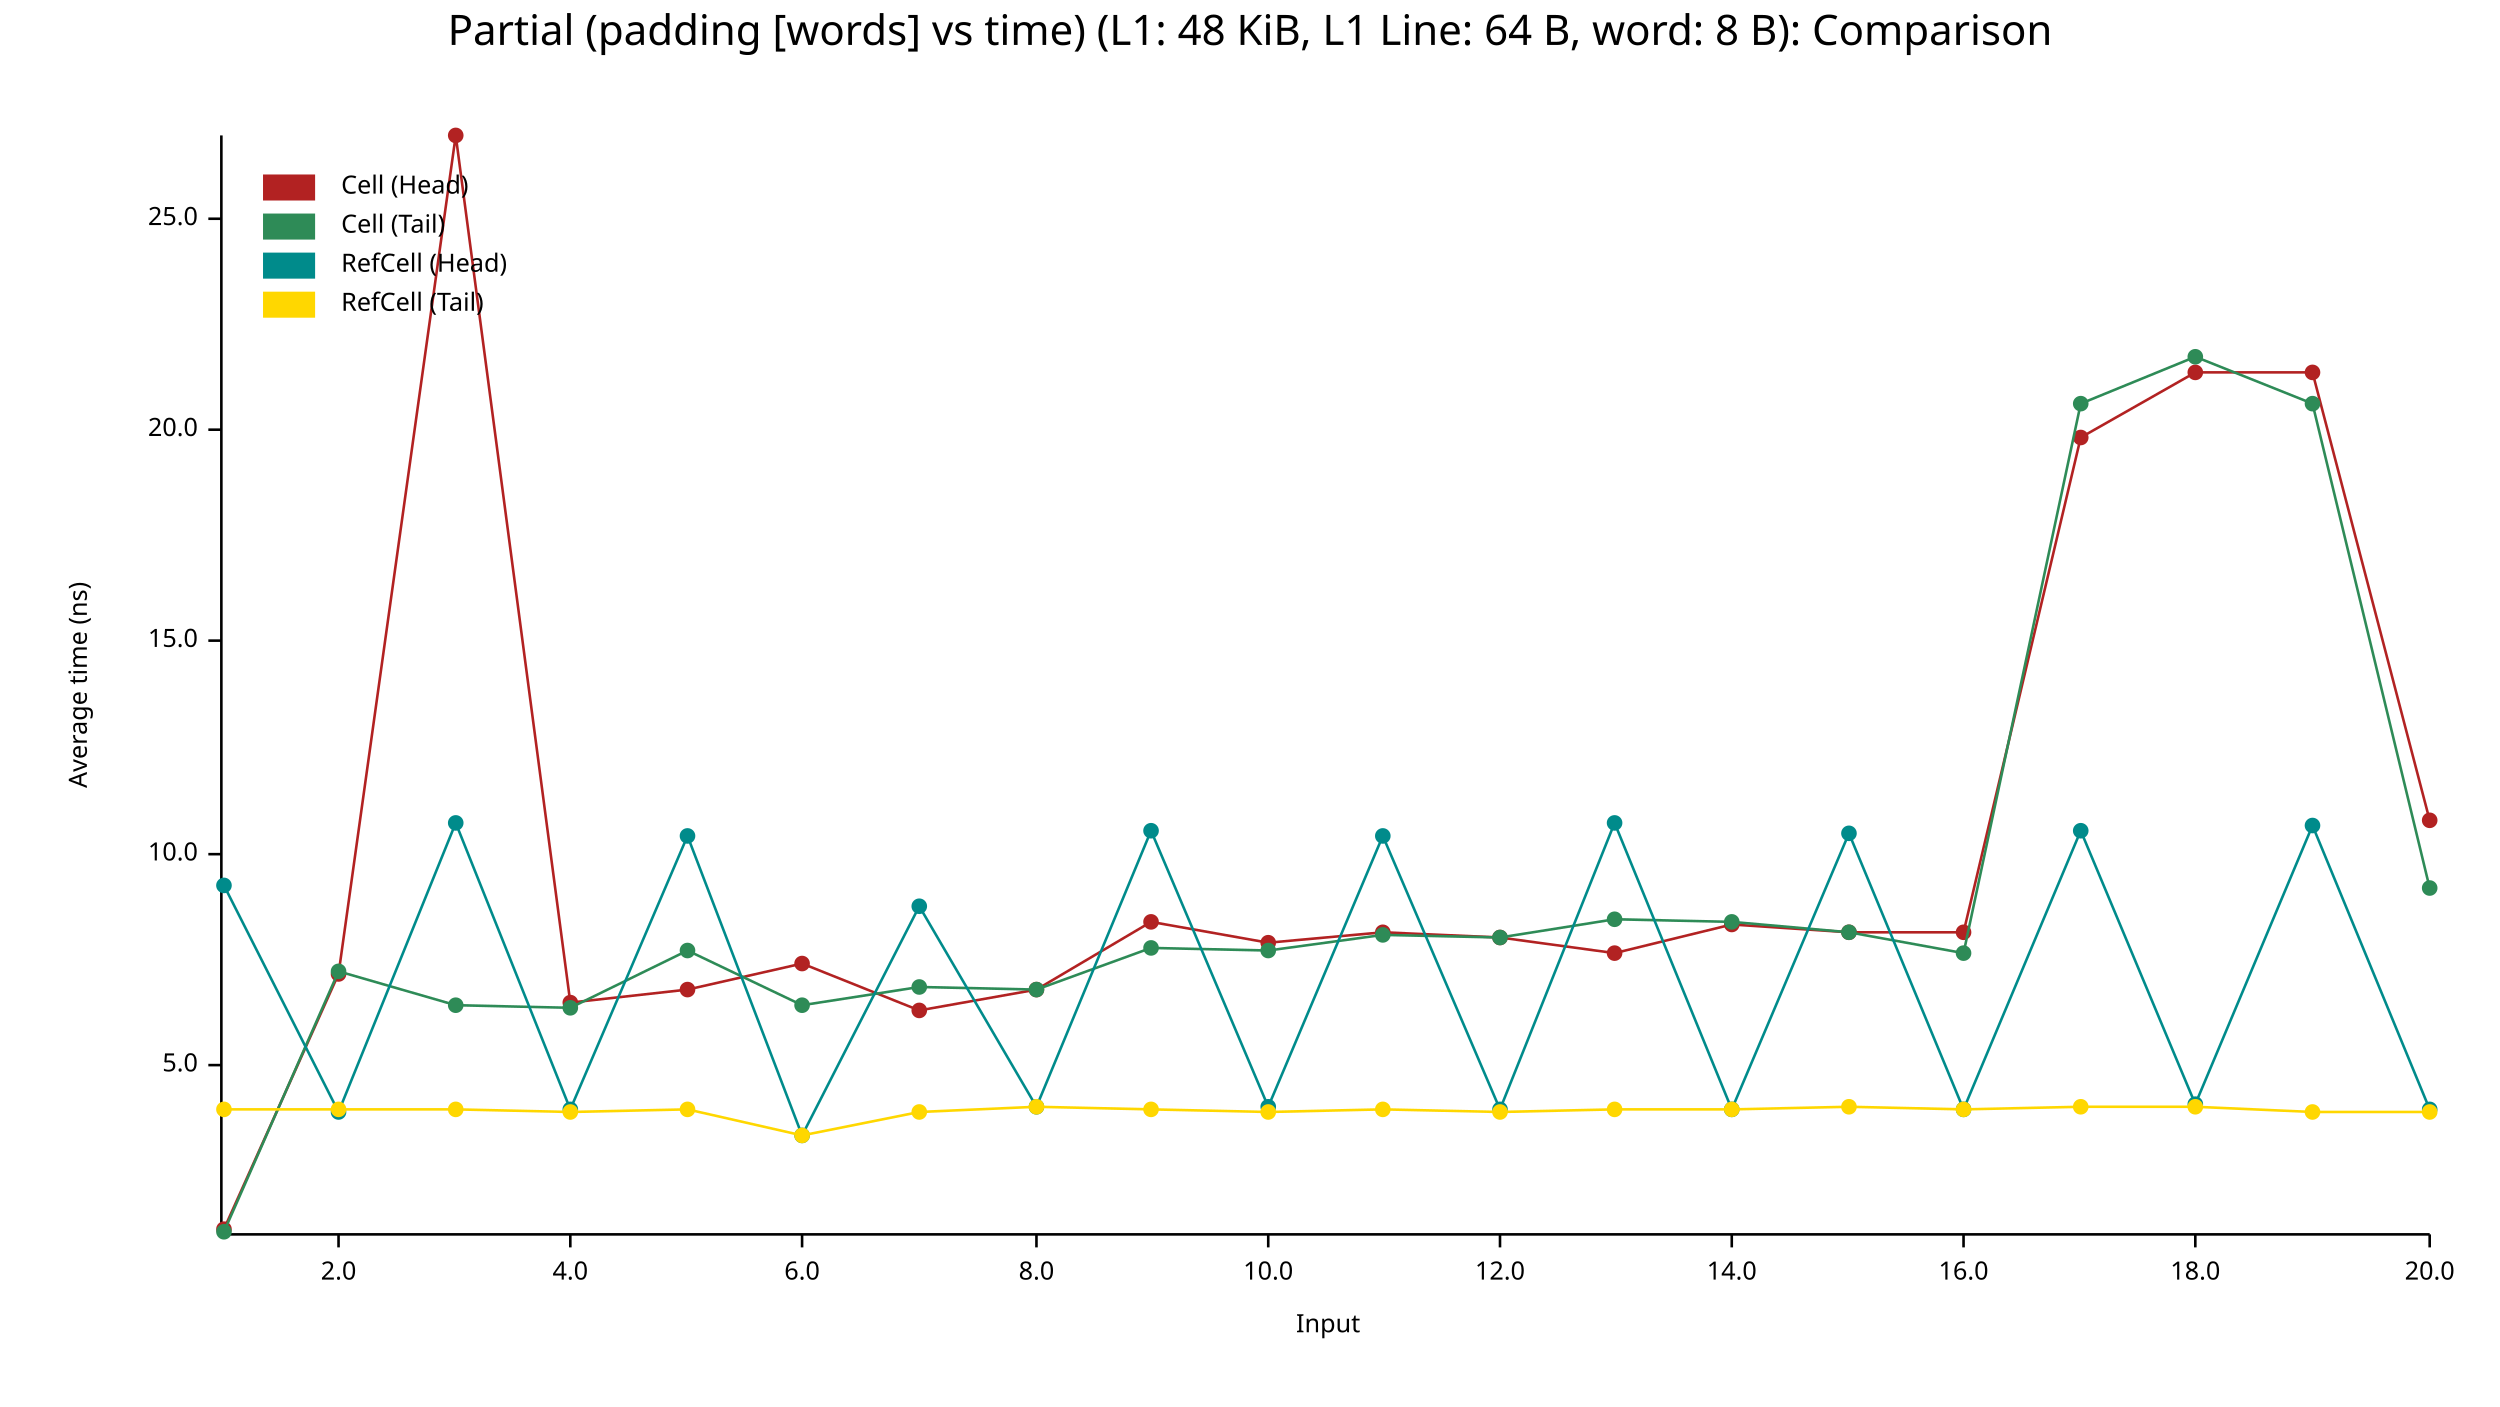
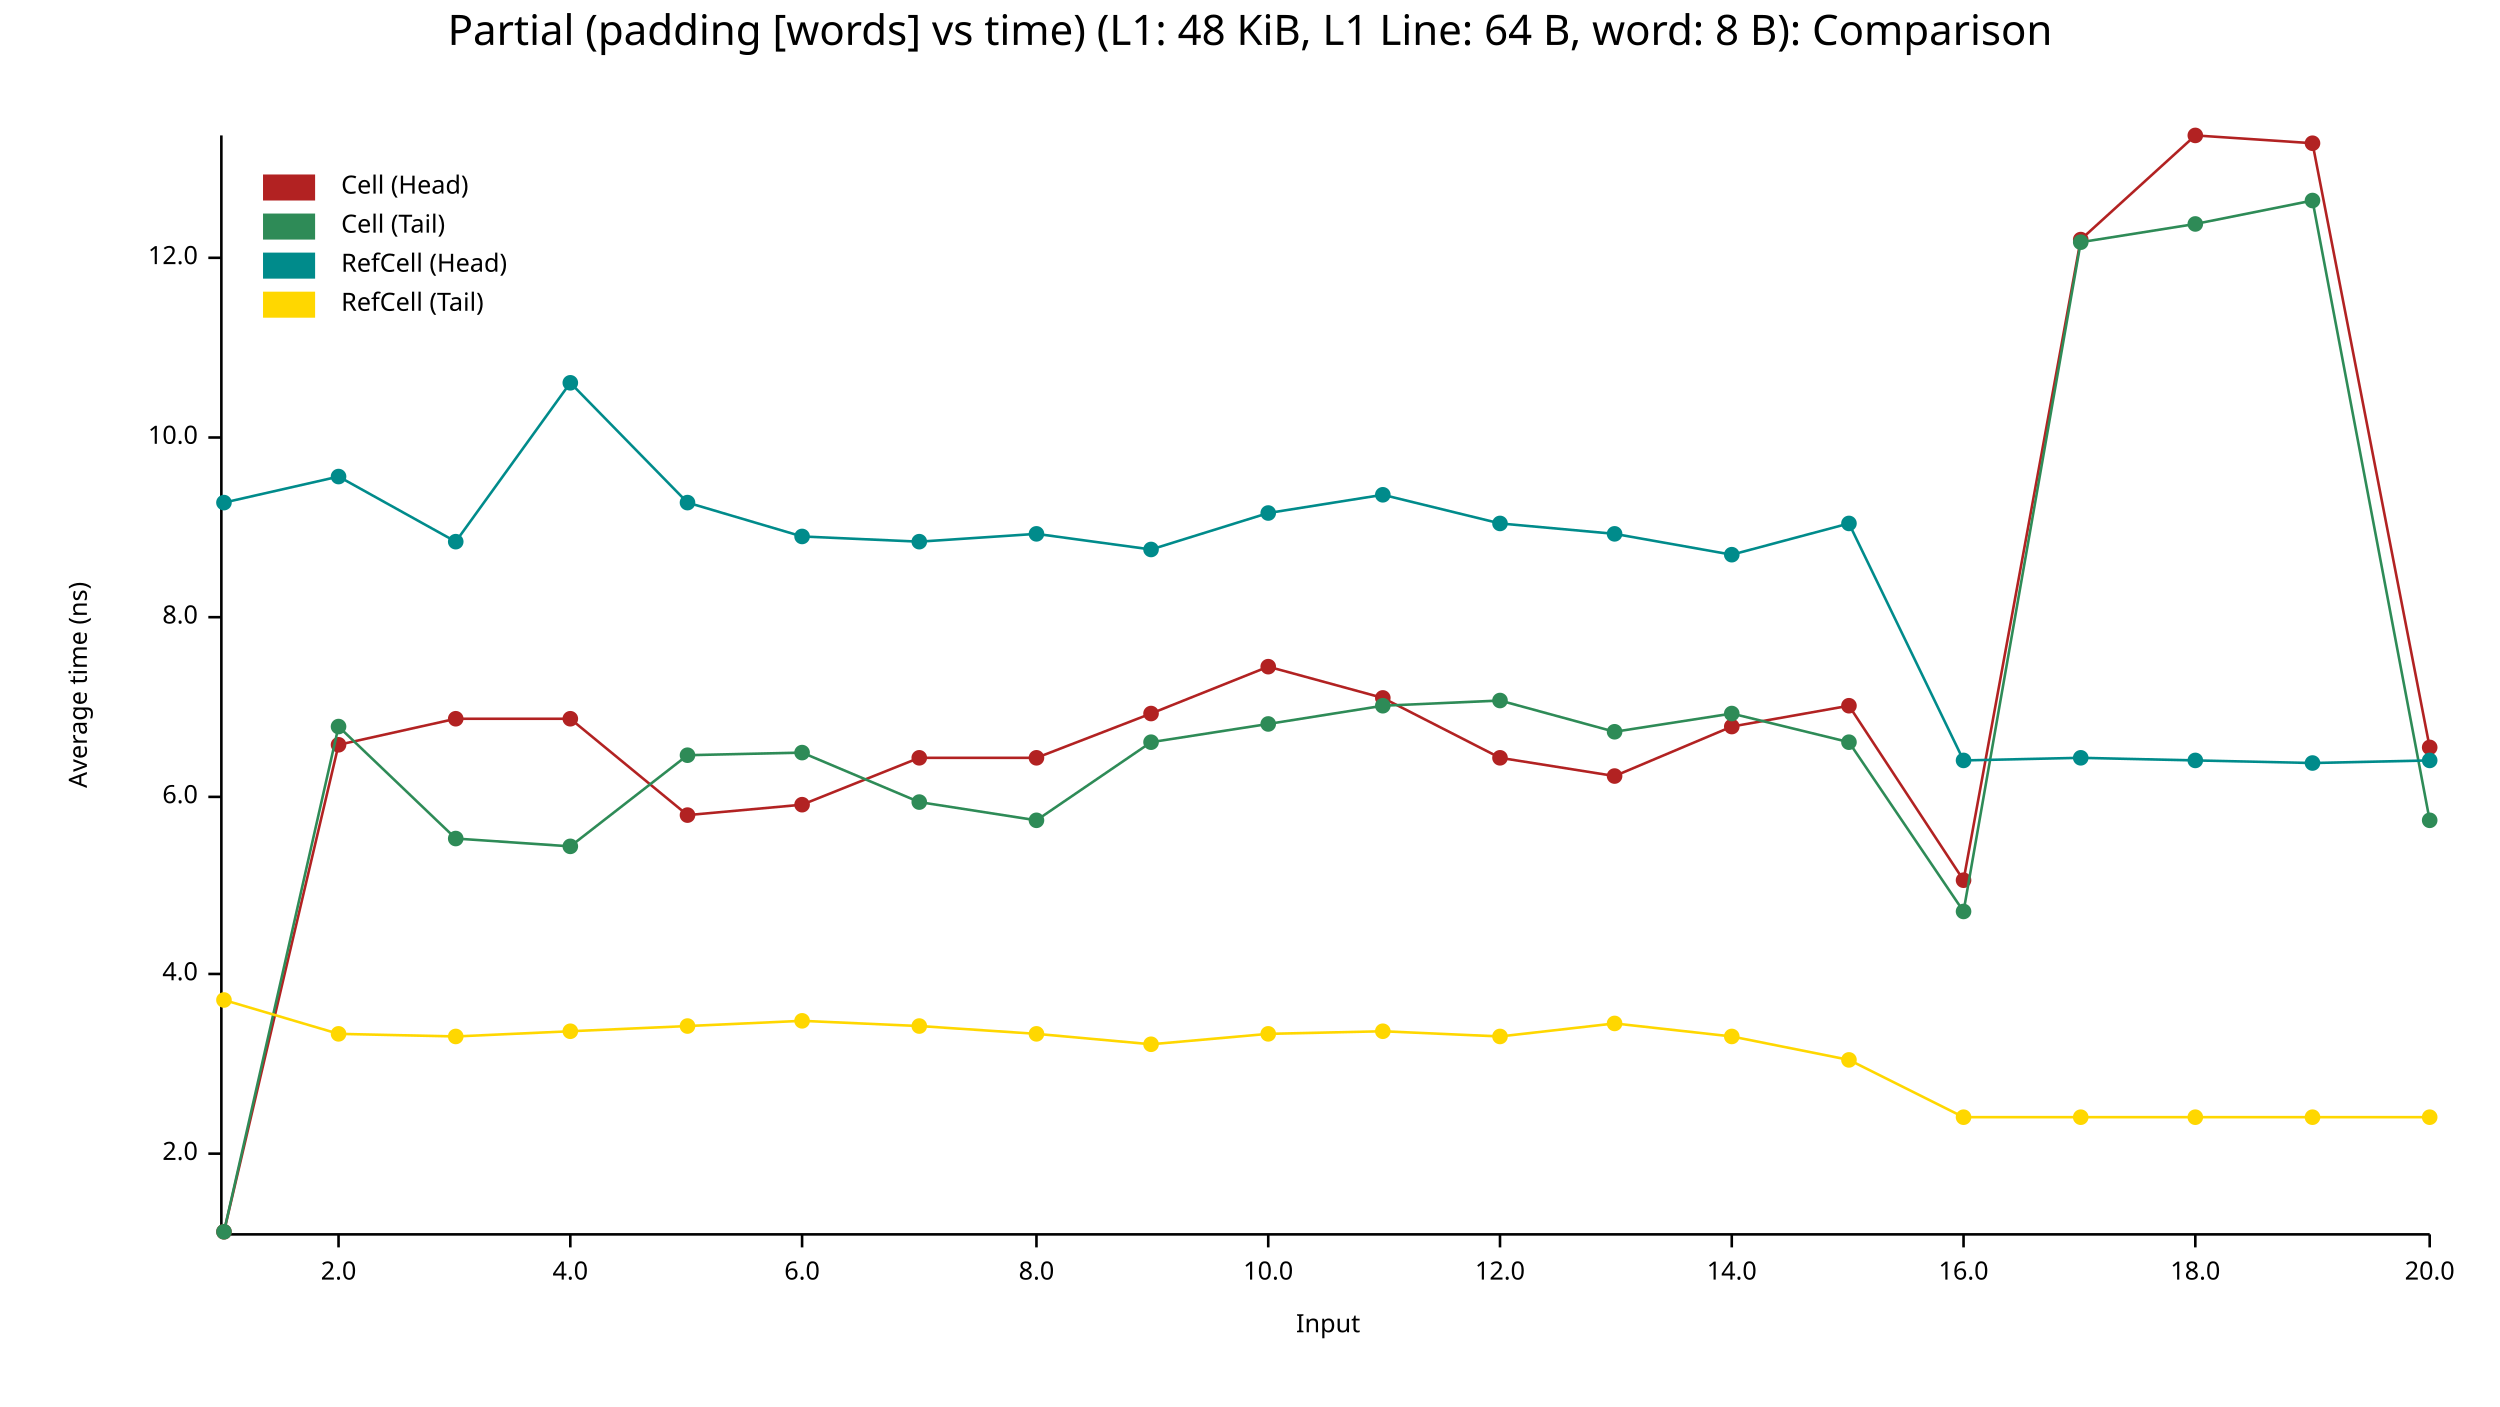
<svg xmlns="http://www.w3.org/2000/svg" width="960" height="540" viewBox="0 0 960 540">
  <text x="480" y="5" dy="0.76em" text-anchor="middle" font-family="sans-serif" font-size="16.129" opacity="1" fill="#000000">
Partial (padding [words] vs time) (L1: 48 KiB, L1 Line: 64 B, word: 8 B): Comparison
</text>
  <text x="26" y="263" dy="0.76em" text-anchor="middle" font-family="sans-serif" font-size="9.677" opacity="1" fill="#000000" transform="rotate(270, 26, 263)">
Average time (ns)
</text>
  <text x="510" y="514" dy="-0.5ex" text-anchor="middle" font-family="sans-serif" font-size="9.677" opacity="1" fill="#000000">
Input
</text>
  <polyline fill="none" opacity="1" stroke="#000000" stroke-width="1" points="85,52 85,473 " />
-   <text x="76" y="409" dy="0.5ex" text-anchor="end" font-family="sans-serif" font-size="9.677" opacity="1" fill="#000000">
- 5.0
+   <text x="76" y="443" dy="0.5ex" text-anchor="end" font-family="sans-serif" font-size="9.677" opacity="1" fill="#000000">
+ 2.0
</text>
-   <polyline fill="none" opacity="1" stroke="#000000" stroke-width="1" points="80,409 85,409 " />
-   <text x="76" y="328" dy="0.5ex" text-anchor="end" font-family="sans-serif" font-size="9.677" opacity="1" fill="#000000">
+   <polyline fill="none" opacity="1" stroke="#000000" stroke-width="1" points="80,443 85,443 " />
+   <text x="76" y="374" dy="0.5ex" text-anchor="end" font-family="sans-serif" font-size="9.677" opacity="1" fill="#000000">
+ 4.0
+ </text>
+   <polyline fill="none" opacity="1" stroke="#000000" stroke-width="1" points="80,374 85,374 " />
+   <text x="76" y="306" dy="0.5ex" text-anchor="end" font-family="sans-serif" font-size="9.677" opacity="1" fill="#000000">
+ 6.0
+ </text>
+   <polyline fill="none" opacity="1" stroke="#000000" stroke-width="1" points="80,306 85,306 " />
+   <text x="76" y="237" dy="0.5ex" text-anchor="end" font-family="sans-serif" font-size="9.677" opacity="1" fill="#000000">
+ 8.0
+ </text>
+   <polyline fill="none" opacity="1" stroke="#000000" stroke-width="1" points="80,237 85,237 " />
+   <text x="76" y="168" dy="0.5ex" text-anchor="end" font-family="sans-serif" font-size="9.677" opacity="1" fill="#000000">
10.0
</text>
-   <polyline fill="none" opacity="1" stroke="#000000" stroke-width="1" points="80,328 85,328 " />
-   <text x="76" y="246" dy="0.5ex" text-anchor="end" font-family="sans-serif" font-size="9.677" opacity="1" fill="#000000">
- 15.0
+   <polyline fill="none" opacity="1" stroke="#000000" stroke-width="1" points="80,168 85,168 " />
+   <text x="76" y="99" dy="0.5ex" text-anchor="end" font-family="sans-serif" font-size="9.677" opacity="1" fill="#000000">
+ 12.0
</text>
-   <polyline fill="none" opacity="1" stroke="#000000" stroke-width="1" points="80,246 85,246 " />
-   <text x="76" y="165" dy="0.5ex" text-anchor="end" font-family="sans-serif" font-size="9.677" opacity="1" fill="#000000">
- 20.0
- </text>
-   <polyline fill="none" opacity="1" stroke="#000000" stroke-width="1" points="80,165 85,165 " />
-   <text x="76" y="84" dy="0.5ex" text-anchor="end" font-family="sans-serif" font-size="9.677" opacity="1" fill="#000000">
- 25.0
- </text>
-   <polyline fill="none" opacity="1" stroke="#000000" stroke-width="1" points="80,84 85,84 " />
+   <polyline fill="none" opacity="1" stroke="#000000" stroke-width="1" points="80,99 85,99 " />
  <polyline fill="none" opacity="1" stroke="#000000" stroke-width="1" points="86,474 933,474 " />
  <text x="130" y="484" dy="0.76em" text-anchor="middle" font-family="sans-serif" font-size="9.677" opacity="1" fill="#000000">
2.0
</text>
  <polyline fill="none" opacity="1" stroke="#000000" stroke-width="1" points="130,474 130,479 " />
  <text x="219" y="484" dy="0.76em" text-anchor="middle" font-family="sans-serif" font-size="9.677" opacity="1" fill="#000000">
4.0
</text>
  <polyline fill="none" opacity="1" stroke="#000000" stroke-width="1" points="219,474 219,479 " />
  <text x="308" y="484" dy="0.76em" text-anchor="middle" font-family="sans-serif" font-size="9.677" opacity="1" fill="#000000">
6.0
</text>
  <polyline fill="none" opacity="1" stroke="#000000" stroke-width="1" points="308,474 308,479 " />
  <text x="398" y="484" dy="0.76em" text-anchor="middle" font-family="sans-serif" font-size="9.677" opacity="1" fill="#000000">
8.0
</text>
  <polyline fill="none" opacity="1" stroke="#000000" stroke-width="1" points="398,474 398,479 " />
  <text x="487" y="484" dy="0.76em" text-anchor="middle" font-family="sans-serif" font-size="9.677" opacity="1" fill="#000000">
10.0
</text>
  <polyline fill="none" opacity="1" stroke="#000000" stroke-width="1" points="487,474 487,479 " />
  <text x="576" y="484" dy="0.76em" text-anchor="middle" font-family="sans-serif" font-size="9.677" opacity="1" fill="#000000">
12.0
</text>
  <polyline fill="none" opacity="1" stroke="#000000" stroke-width="1" points="576,474 576,479 " />
  <text x="665" y="484" dy="0.76em" text-anchor="middle" font-family="sans-serif" font-size="9.677" opacity="1" fill="#000000">
14.0
</text>
  <polyline fill="none" opacity="1" stroke="#000000" stroke-width="1" points="665,474 665,479 " />
  <text x="754" y="484" dy="0.76em" text-anchor="middle" font-family="sans-serif" font-size="9.677" opacity="1" fill="#000000">
16.0
</text>
  <polyline fill="none" opacity="1" stroke="#000000" stroke-width="1" points="754,474 754,479 " />
  <text x="843" y="484" dy="0.76em" text-anchor="middle" font-family="sans-serif" font-size="9.677" opacity="1" fill="#000000">
18.0
</text>
  <polyline fill="none" opacity="1" stroke="#000000" stroke-width="1" points="843,474 843,479 " />
  <text x="933" y="484" dy="0.76em" text-anchor="middle" font-family="sans-serif" font-size="9.677" opacity="1" fill="#000000">
20.0
</text>
  <polyline fill="none" opacity="1" stroke="#000000" stroke-width="1" points="933,474 933,479 " />
-   <circle cx="86" cy="472" r="3" opacity="1" fill="#B22222" stroke="none" stroke-width="1" />
-   <circle cx="130" cy="374" r="3" opacity="1" fill="#B22222" stroke="none" stroke-width="1" />
-   <circle cx="175" cy="52" r="3" opacity="1" fill="#B22222" stroke="none" stroke-width="1" />
-   <circle cx="219" cy="385" r="3" opacity="1" fill="#B22222" stroke="none" stroke-width="1" />
-   <circle cx="264" cy="380" r="3" opacity="1" fill="#B22222" stroke="none" stroke-width="1" />
-   <circle cx="308" cy="370" r="3" opacity="1" fill="#B22222" stroke="none" stroke-width="1" />
-   <circle cx="353" cy="388" r="3" opacity="1" fill="#B22222" stroke="none" stroke-width="1" />
-   <circle cx="398" cy="380" r="3" opacity="1" fill="#B22222" stroke="none" stroke-width="1" />
-   <circle cx="442" cy="354" r="3" opacity="1" fill="#B22222" stroke="none" stroke-width="1" />
-   <circle cx="487" cy="362" r="3" opacity="1" fill="#B22222" stroke="none" stroke-width="1" />
-   <circle cx="531" cy="358" r="3" opacity="1" fill="#B22222" stroke="none" stroke-width="1" />
-   <circle cx="576" cy="360" r="3" opacity="1" fill="#B22222" stroke="none" stroke-width="1" />
-   <circle cx="620" cy="366" r="3" opacity="1" fill="#B22222" stroke="none" stroke-width="1" />
-   <circle cx="665" cy="355" r="3" opacity="1" fill="#B22222" stroke="none" stroke-width="1" />
-   <circle cx="710" cy="358" r="3" opacity="1" fill="#B22222" stroke="none" stroke-width="1" />
-   <circle cx="754" cy="358" r="3" opacity="1" fill="#B22222" stroke="none" stroke-width="1" />
-   <circle cx="799" cy="168" r="3" opacity="1" fill="#B22222" stroke="none" stroke-width="1" />
-   <circle cx="843" cy="143" r="3" opacity="1" fill="#B22222" stroke="none" stroke-width="1" />
-   <circle cx="888" cy="143" r="3" opacity="1" fill="#B22222" stroke="none" stroke-width="1" />
-   <circle cx="933" cy="315" r="3" opacity="1" fill="#B22222" stroke="none" stroke-width="1" />
-   <polyline fill="none" opacity="1" stroke="#B22222" stroke-width="1" points="86,472 130,374 175,52 219,385 264,380 308,370 353,388 398,380 442,354 487,362 531,358 576,360 620,366 665,355 710,358 754,358 799,168 843,143 888,143 933,315 " />
+   <circle cx="86" cy="473" r="3" opacity="1" fill="#B22222" stroke="none" stroke-width="1" />
+   <circle cx="130" cy="286" r="3" opacity="1" fill="#B22222" stroke="none" stroke-width="1" />
+   <circle cx="175" cy="276" r="3" opacity="1" fill="#B22222" stroke="none" stroke-width="1" />
+   <circle cx="219" cy="276" r="3" opacity="1" fill="#B22222" stroke="none" stroke-width="1" />
+   <circle cx="264" cy="313" r="3" opacity="1" fill="#B22222" stroke="none" stroke-width="1" />
+   <circle cx="308" cy="309" r="3" opacity="1" fill="#B22222" stroke="none" stroke-width="1" />
+   <circle cx="353" cy="291" r="3" opacity="1" fill="#B22222" stroke="none" stroke-width="1" />
+   <circle cx="398" cy="291" r="3" opacity="1" fill="#B22222" stroke="none" stroke-width="1" />
+   <circle cx="442" cy="274" r="3" opacity="1" fill="#B22222" stroke="none" stroke-width="1" />
+   <circle cx="487" cy="256" r="3" opacity="1" fill="#B22222" stroke="none" stroke-width="1" />
+   <circle cx="531" cy="268" r="3" opacity="1" fill="#B22222" stroke="none" stroke-width="1" />
+   <circle cx="576" cy="291" r="3" opacity="1" fill="#B22222" stroke="none" stroke-width="1" />
+   <circle cx="620" cy="298" r="3" opacity="1" fill="#B22222" stroke="none" stroke-width="1" />
+   <circle cx="665" cy="279" r="3" opacity="1" fill="#B22222" stroke="none" stroke-width="1" />
+   <circle cx="710" cy="271" r="3" opacity="1" fill="#B22222" stroke="none" stroke-width="1" />
+   <circle cx="754" cy="338" r="3" opacity="1" fill="#B22222" stroke="none" stroke-width="1" />
+   <circle cx="799" cy="92" r="3" opacity="1" fill="#B22222" stroke="none" stroke-width="1" />
+   <circle cx="843" cy="52" r="3" opacity="1" fill="#B22222" stroke="none" stroke-width="1" />
+   <circle cx="888" cy="55" r="3" opacity="1" fill="#B22222" stroke="none" stroke-width="1" />
+   <circle cx="933" cy="287" r="3" opacity="1" fill="#B22222" stroke="none" stroke-width="1" />
+   <polyline fill="none" opacity="1" stroke="#B22222" stroke-width="1" points="86,473 130,286 175,276 219,276 264,313 308,309 353,291 398,291 442,274 487,256 531,268 576,291 620,298 665,279 710,271 754,338 799,92 843,52 888,55 933,287 " />
  <circle cx="86" cy="473" r="3" opacity="1" fill="#2E8B57" stroke="none" stroke-width="1" />
-   <circle cx="130" cy="373" r="3" opacity="1" fill="#2E8B57" stroke="none" stroke-width="1" />
-   <circle cx="175" cy="386" r="3" opacity="1" fill="#2E8B57" stroke="none" stroke-width="1" />
-   <circle cx="219" cy="387" r="3" opacity="1" fill="#2E8B57" stroke="none" stroke-width="1" />
-   <circle cx="264" cy="365" r="3" opacity="1" fill="#2E8B57" stroke="none" stroke-width="1" />
-   <circle cx="308" cy="386" r="3" opacity="1" fill="#2E8B57" stroke="none" stroke-width="1" />
-   <circle cx="353" cy="379" r="3" opacity="1" fill="#2E8B57" stroke="none" stroke-width="1" />
-   <circle cx="398" cy="380" r="3" opacity="1" fill="#2E8B57" stroke="none" stroke-width="1" />
-   <circle cx="442" cy="364" r="3" opacity="1" fill="#2E8B57" stroke="none" stroke-width="1" />
-   <circle cx="487" cy="365" r="3" opacity="1" fill="#2E8B57" stroke="none" stroke-width="1" />
-   <circle cx="531" cy="359" r="3" opacity="1" fill="#2E8B57" stroke="none" stroke-width="1" />
-   <circle cx="576" cy="360" r="3" opacity="1" fill="#2E8B57" stroke="none" stroke-width="1" />
-   <circle cx="620" cy="353" r="3" opacity="1" fill="#2E8B57" stroke="none" stroke-width="1" />
-   <circle cx="665" cy="354" r="3" opacity="1" fill="#2E8B57" stroke="none" stroke-width="1" />
-   <circle cx="710" cy="358" r="3" opacity="1" fill="#2E8B57" stroke="none" stroke-width="1" />
-   <circle cx="754" cy="366" r="3" opacity="1" fill="#2E8B57" stroke="none" stroke-width="1" />
-   <circle cx="799" cy="155" r="3" opacity="1" fill="#2E8B57" stroke="none" stroke-width="1" />
-   <circle cx="843" cy="137" r="3" opacity="1" fill="#2E8B57" stroke="none" stroke-width="1" />
-   <circle cx="888" cy="155" r="3" opacity="1" fill="#2E8B57" stroke="none" stroke-width="1" />
-   <circle cx="933" cy="341" r="3" opacity="1" fill="#2E8B57" stroke="none" stroke-width="1" />
-   <polyline fill="none" opacity="1" stroke="#2E8B57" stroke-width="1" points="86,473 130,373 175,386 219,387 264,365 308,386 353,379 398,380 442,364 487,365 531,359 576,360 620,353 665,354 710,358 754,366 799,155 843,137 888,155 933,341 " />
-   <circle cx="86" cy="340" r="3" opacity="1" fill="#008B8B" stroke="none" stroke-width="1" />
-   <circle cx="130" cy="427" r="3" opacity="1" fill="#008B8B" stroke="none" stroke-width="1" />
-   <circle cx="175" cy="316" r="3" opacity="1" fill="#008B8B" stroke="none" stroke-width="1" />
-   <circle cx="219" cy="426" r="3" opacity="1" fill="#008B8B" stroke="none" stroke-width="1" />
-   <circle cx="264" cy="321" r="3" opacity="1" fill="#008B8B" stroke="none" stroke-width="1" />
-   <circle cx="308" cy="436" r="3" opacity="1" fill="#008B8B" stroke="none" stroke-width="1" />
-   <circle cx="353" cy="348" r="3" opacity="1" fill="#008B8B" stroke="none" stroke-width="1" />
-   <circle cx="398" cy="425" r="3" opacity="1" fill="#008B8B" stroke="none" stroke-width="1" />
-   <circle cx="442" cy="319" r="3" opacity="1" fill="#008B8B" stroke="none" stroke-width="1" />
-   <circle cx="487" cy="425" r="3" opacity="1" fill="#008B8B" stroke="none" stroke-width="1" />
-   <circle cx="531" cy="321" r="3" opacity="1" fill="#008B8B" stroke="none" stroke-width="1" />
-   <circle cx="576" cy="426" r="3" opacity="1" fill="#008B8B" stroke="none" stroke-width="1" />
-   <circle cx="620" cy="316" r="3" opacity="1" fill="#008B8B" stroke="none" stroke-width="1" />
-   <circle cx="665" cy="426" r="3" opacity="1" fill="#008B8B" stroke="none" stroke-width="1" />
-   <circle cx="710" cy="320" r="3" opacity="1" fill="#008B8B" stroke="none" stroke-width="1" />
-   <circle cx="754" cy="426" r="3" opacity="1" fill="#008B8B" stroke="none" stroke-width="1" />
-   <circle cx="799" cy="319" r="3" opacity="1" fill="#008B8B" stroke="none" stroke-width="1" />
-   <circle cx="843" cy="424" r="3" opacity="1" fill="#008B8B" stroke="none" stroke-width="1" />
-   <circle cx="888" cy="317" r="3" opacity="1" fill="#008B8B" stroke="none" stroke-width="1" />
-   <circle cx="933" cy="426" r="3" opacity="1" fill="#008B8B" stroke="none" stroke-width="1" />
-   <polyline fill="none" opacity="1" stroke="#008B8B" stroke-width="1" points="86,340 130,427 175,316 219,426 264,321 308,436 353,348 398,425 442,319 487,425 531,321 576,426 620,316 665,426 710,320 754,426 799,319 843,424 888,317 933,426 " />
-   <circle cx="86" cy="426" r="3" opacity="1" fill="#FFD700" stroke="none" stroke-width="1" />
-   <circle cx="130" cy="426" r="3" opacity="1" fill="#FFD700" stroke="none" stroke-width="1" />
-   <circle cx="175" cy="426" r="3" opacity="1" fill="#FFD700" stroke="none" stroke-width="1" />
-   <circle cx="219" cy="427" r="3" opacity="1" fill="#FFD700" stroke="none" stroke-width="1" />
-   <circle cx="264" cy="426" r="3" opacity="1" fill="#FFD700" stroke="none" stroke-width="1" />
-   <circle cx="308" cy="436" r="3" opacity="1" fill="#FFD700" stroke="none" stroke-width="1" />
-   <circle cx="353" cy="427" r="3" opacity="1" fill="#FFD700" stroke="none" stroke-width="1" />
-   <circle cx="398" cy="425" r="3" opacity="1" fill="#FFD700" stroke="none" stroke-width="1" />
-   <circle cx="442" cy="426" r="3" opacity="1" fill="#FFD700" stroke="none" stroke-width="1" />
-   <circle cx="487" cy="427" r="3" opacity="1" fill="#FFD700" stroke="none" stroke-width="1" />
-   <circle cx="531" cy="426" r="3" opacity="1" fill="#FFD700" stroke="none" stroke-width="1" />
-   <circle cx="576" cy="427" r="3" opacity="1" fill="#FFD700" stroke="none" stroke-width="1" />
-   <circle cx="620" cy="426" r="3" opacity="1" fill="#FFD700" stroke="none" stroke-width="1" />
-   <circle cx="665" cy="426" r="3" opacity="1" fill="#FFD700" stroke="none" stroke-width="1" />
-   <circle cx="710" cy="425" r="3" opacity="1" fill="#FFD700" stroke="none" stroke-width="1" />
-   <circle cx="754" cy="426" r="3" opacity="1" fill="#FFD700" stroke="none" stroke-width="1" />
-   <circle cx="799" cy="425" r="3" opacity="1" fill="#FFD700" stroke="none" stroke-width="1" />
-   <circle cx="843" cy="425" r="3" opacity="1" fill="#FFD700" stroke="none" stroke-width="1" />
-   <circle cx="888" cy="427" r="3" opacity="1" fill="#FFD700" stroke="none" stroke-width="1" />
-   <circle cx="933" cy="427" r="3" opacity="1" fill="#FFD700" stroke="none" stroke-width="1" />
-   <polyline fill="none" opacity="1" stroke="#FFD700" stroke-width="1" points="86,426 130,426 175,426 219,427 264,426 308,436 353,427 398,425 442,426 487,427 531,426 576,427 620,426 665,426 710,425 754,426 799,425 843,425 888,427 933,427 " />
+   <circle cx="130" cy="279" r="3" opacity="1" fill="#2E8B57" stroke="none" stroke-width="1" />
+   <circle cx="175" cy="322" r="3" opacity="1" fill="#2E8B57" stroke="none" stroke-width="1" />
+   <circle cx="219" cy="325" r="3" opacity="1" fill="#2E8B57" stroke="none" stroke-width="1" />
+   <circle cx="264" cy="290" r="3" opacity="1" fill="#2E8B57" stroke="none" stroke-width="1" />
+   <circle cx="308" cy="289" r="3" opacity="1" fill="#2E8B57" stroke="none" stroke-width="1" />
+   <circle cx="353" cy="308" r="3" opacity="1" fill="#2E8B57" stroke="none" stroke-width="1" />
+   <circle cx="398" cy="315" r="3" opacity="1" fill="#2E8B57" stroke="none" stroke-width="1" />
+   <circle cx="442" cy="285" r="3" opacity="1" fill="#2E8B57" stroke="none" stroke-width="1" />
+   <circle cx="487" cy="278" r="3" opacity="1" fill="#2E8B57" stroke="none" stroke-width="1" />
+   <circle cx="531" cy="271" r="3" opacity="1" fill="#2E8B57" stroke="none" stroke-width="1" />
+   <circle cx="576" cy="269" r="3" opacity="1" fill="#2E8B57" stroke="none" stroke-width="1" />
+   <circle cx="620" cy="281" r="3" opacity="1" fill="#2E8B57" stroke="none" stroke-width="1" />
+   <circle cx="665" cy="274" r="3" opacity="1" fill="#2E8B57" stroke="none" stroke-width="1" />
+   <circle cx="710" cy="285" r="3" opacity="1" fill="#2E8B57" stroke="none" stroke-width="1" />
+   <circle cx="754" cy="350" r="3" opacity="1" fill="#2E8B57" stroke="none" stroke-width="1" />
+   <circle cx="799" cy="93" r="3" opacity="1" fill="#2E8B57" stroke="none" stroke-width="1" />
+   <circle cx="843" cy="86" r="3" opacity="1" fill="#2E8B57" stroke="none" stroke-width="1" />
+   <circle cx="888" cy="77" r="3" opacity="1" fill="#2E8B57" stroke="none" stroke-width="1" />
+   <circle cx="933" cy="315" r="3" opacity="1" fill="#2E8B57" stroke="none" stroke-width="1" />
+   <polyline fill="none" opacity="1" stroke="#2E8B57" stroke-width="1" points="86,473 130,279 175,322 219,325 264,290 308,289 353,308 398,315 442,285 487,278 531,271 576,269 620,281 665,274 710,285 754,350 799,93 843,86 888,77 933,315 " />
+   <circle cx="86" cy="193" r="3" opacity="1" fill="#008B8B" stroke="none" stroke-width="1" />
+   <circle cx="130" cy="183" r="3" opacity="1" fill="#008B8B" stroke="none" stroke-width="1" />
+   <circle cx="175" cy="208" r="3" opacity="1" fill="#008B8B" stroke="none" stroke-width="1" />
+   <circle cx="219" cy="147" r="3" opacity="1" fill="#008B8B" stroke="none" stroke-width="1" />
+   <circle cx="264" cy="193" r="3" opacity="1" fill="#008B8B" stroke="none" stroke-width="1" />
+   <circle cx="308" cy="206" r="3" opacity="1" fill="#008B8B" stroke="none" stroke-width="1" />
+   <circle cx="353" cy="208" r="3" opacity="1" fill="#008B8B" stroke="none" stroke-width="1" />
+   <circle cx="398" cy="205" r="3" opacity="1" fill="#008B8B" stroke="none" stroke-width="1" />
+   <circle cx="442" cy="211" r="3" opacity="1" fill="#008B8B" stroke="none" stroke-width="1" />
+   <circle cx="487" cy="197" r="3" opacity="1" fill="#008B8B" stroke="none" stroke-width="1" />
+   <circle cx="531" cy="190" r="3" opacity="1" fill="#008B8B" stroke="none" stroke-width="1" />
+   <circle cx="576" cy="201" r="3" opacity="1" fill="#008B8B" stroke="none" stroke-width="1" />
+   <circle cx="620" cy="205" r="3" opacity="1" fill="#008B8B" stroke="none" stroke-width="1" />
+   <circle cx="665" cy="213" r="3" opacity="1" fill="#008B8B" stroke="none" stroke-width="1" />
+   <circle cx="710" cy="201" r="3" opacity="1" fill="#008B8B" stroke="none" stroke-width="1" />
+   <circle cx="754" cy="292" r="3" opacity="1" fill="#008B8B" stroke="none" stroke-width="1" />
+   <circle cx="799" cy="291" r="3" opacity="1" fill="#008B8B" stroke="none" stroke-width="1" />
+   <circle cx="843" cy="292" r="3" opacity="1" fill="#008B8B" stroke="none" stroke-width="1" />
+   <circle cx="888" cy="293" r="3" opacity="1" fill="#008B8B" stroke="none" stroke-width="1" />
+   <circle cx="933" cy="292" r="3" opacity="1" fill="#008B8B" stroke="none" stroke-width="1" />
+   <polyline fill="none" opacity="1" stroke="#008B8B" stroke-width="1" points="86,193 130,183 175,208 219,147 264,193 308,206 353,208 398,205 442,211 487,197 531,190 576,201 620,205 665,213 710,201 754,292 799,291 843,292 888,293 933,292 " />
+   <circle cx="86" cy="384" r="3" opacity="1" fill="#FFD700" stroke="none" stroke-width="1" />
+   <circle cx="130" cy="397" r="3" opacity="1" fill="#FFD700" stroke="none" stroke-width="1" />
+   <circle cx="175" cy="398" r="3" opacity="1" fill="#FFD700" stroke="none" stroke-width="1" />
+   <circle cx="219" cy="396" r="3" opacity="1" fill="#FFD700" stroke="none" stroke-width="1" />
+   <circle cx="264" cy="394" r="3" opacity="1" fill="#FFD700" stroke="none" stroke-width="1" />
+   <circle cx="308" cy="392" r="3" opacity="1" fill="#FFD700" stroke="none" stroke-width="1" />
+   <circle cx="353" cy="394" r="3" opacity="1" fill="#FFD700" stroke="none" stroke-width="1" />
+   <circle cx="398" cy="397" r="3" opacity="1" fill="#FFD700" stroke="none" stroke-width="1" />
+   <circle cx="442" cy="401" r="3" opacity="1" fill="#FFD700" stroke="none" stroke-width="1" />
+   <circle cx="487" cy="397" r="3" opacity="1" fill="#FFD700" stroke="none" stroke-width="1" />
+   <circle cx="531" cy="396" r="3" opacity="1" fill="#FFD700" stroke="none" stroke-width="1" />
+   <circle cx="576" cy="398" r="3" opacity="1" fill="#FFD700" stroke="none" stroke-width="1" />
+   <circle cx="620" cy="393" r="3" opacity="1" fill="#FFD700" stroke="none" stroke-width="1" />
+   <circle cx="665" cy="398" r="3" opacity="1" fill="#FFD700" stroke="none" stroke-width="1" />
+   <circle cx="710" cy="407" r="3" opacity="1" fill="#FFD700" stroke="none" stroke-width="1" />
+   <circle cx="754" cy="429" r="3" opacity="1" fill="#FFD700" stroke="none" stroke-width="1" />
+   <circle cx="799" cy="429" r="3" opacity="1" fill="#FFD700" stroke="none" stroke-width="1" />
+   <circle cx="843" cy="429" r="3" opacity="1" fill="#FFD700" stroke="none" stroke-width="1" />
+   <circle cx="888" cy="429" r="3" opacity="1" fill="#FFD700" stroke="none" stroke-width="1" />
+   <circle cx="933" cy="429" r="3" opacity="1" fill="#FFD700" stroke="none" stroke-width="1" />
+   <polyline fill="none" opacity="1" stroke="#FFD700" stroke-width="1" points="86,384 130,397 175,398 219,396 264,394 308,392 353,394 398,397 442,401 487,397 531,396 576,398 620,393 665,398 710,407 754,429 799,429 843,429 888,429 933,429 " />
  <text x="131" y="67" dy="0.76em" text-anchor="start" font-family="sans-serif" font-size="9.677" opacity="1" fill="#000000">
Cell (Head)
</text>
  <text x="131" y="82" dy="0.76em" text-anchor="start" font-family="sans-serif" font-size="9.677" opacity="1" fill="#000000">
Cell (Tail)
</text>
  <text x="131" y="97" dy="0.76em" text-anchor="start" font-family="sans-serif" font-size="9.677" opacity="1" fill="#000000">
RefCell (Head)
</text>
  <text x="131" y="112" dy="0.76em" text-anchor="start" font-family="sans-serif" font-size="9.677" opacity="1" fill="#000000">
RefCell (Tail)
</text>
  <rect x="101" y="67" width="20" height="10" opacity="1" fill="#B22222" stroke="none" />
  <rect x="101" y="82" width="20" height="10" opacity="1" fill="#2E8B57" stroke="none" />
  <rect x="101" y="97" width="20" height="10" opacity="1" fill="#008B8B" stroke="none" />
  <rect x="101" y="112" width="20" height="10" opacity="1" fill="#FFD700" stroke="none" />
</svg>
